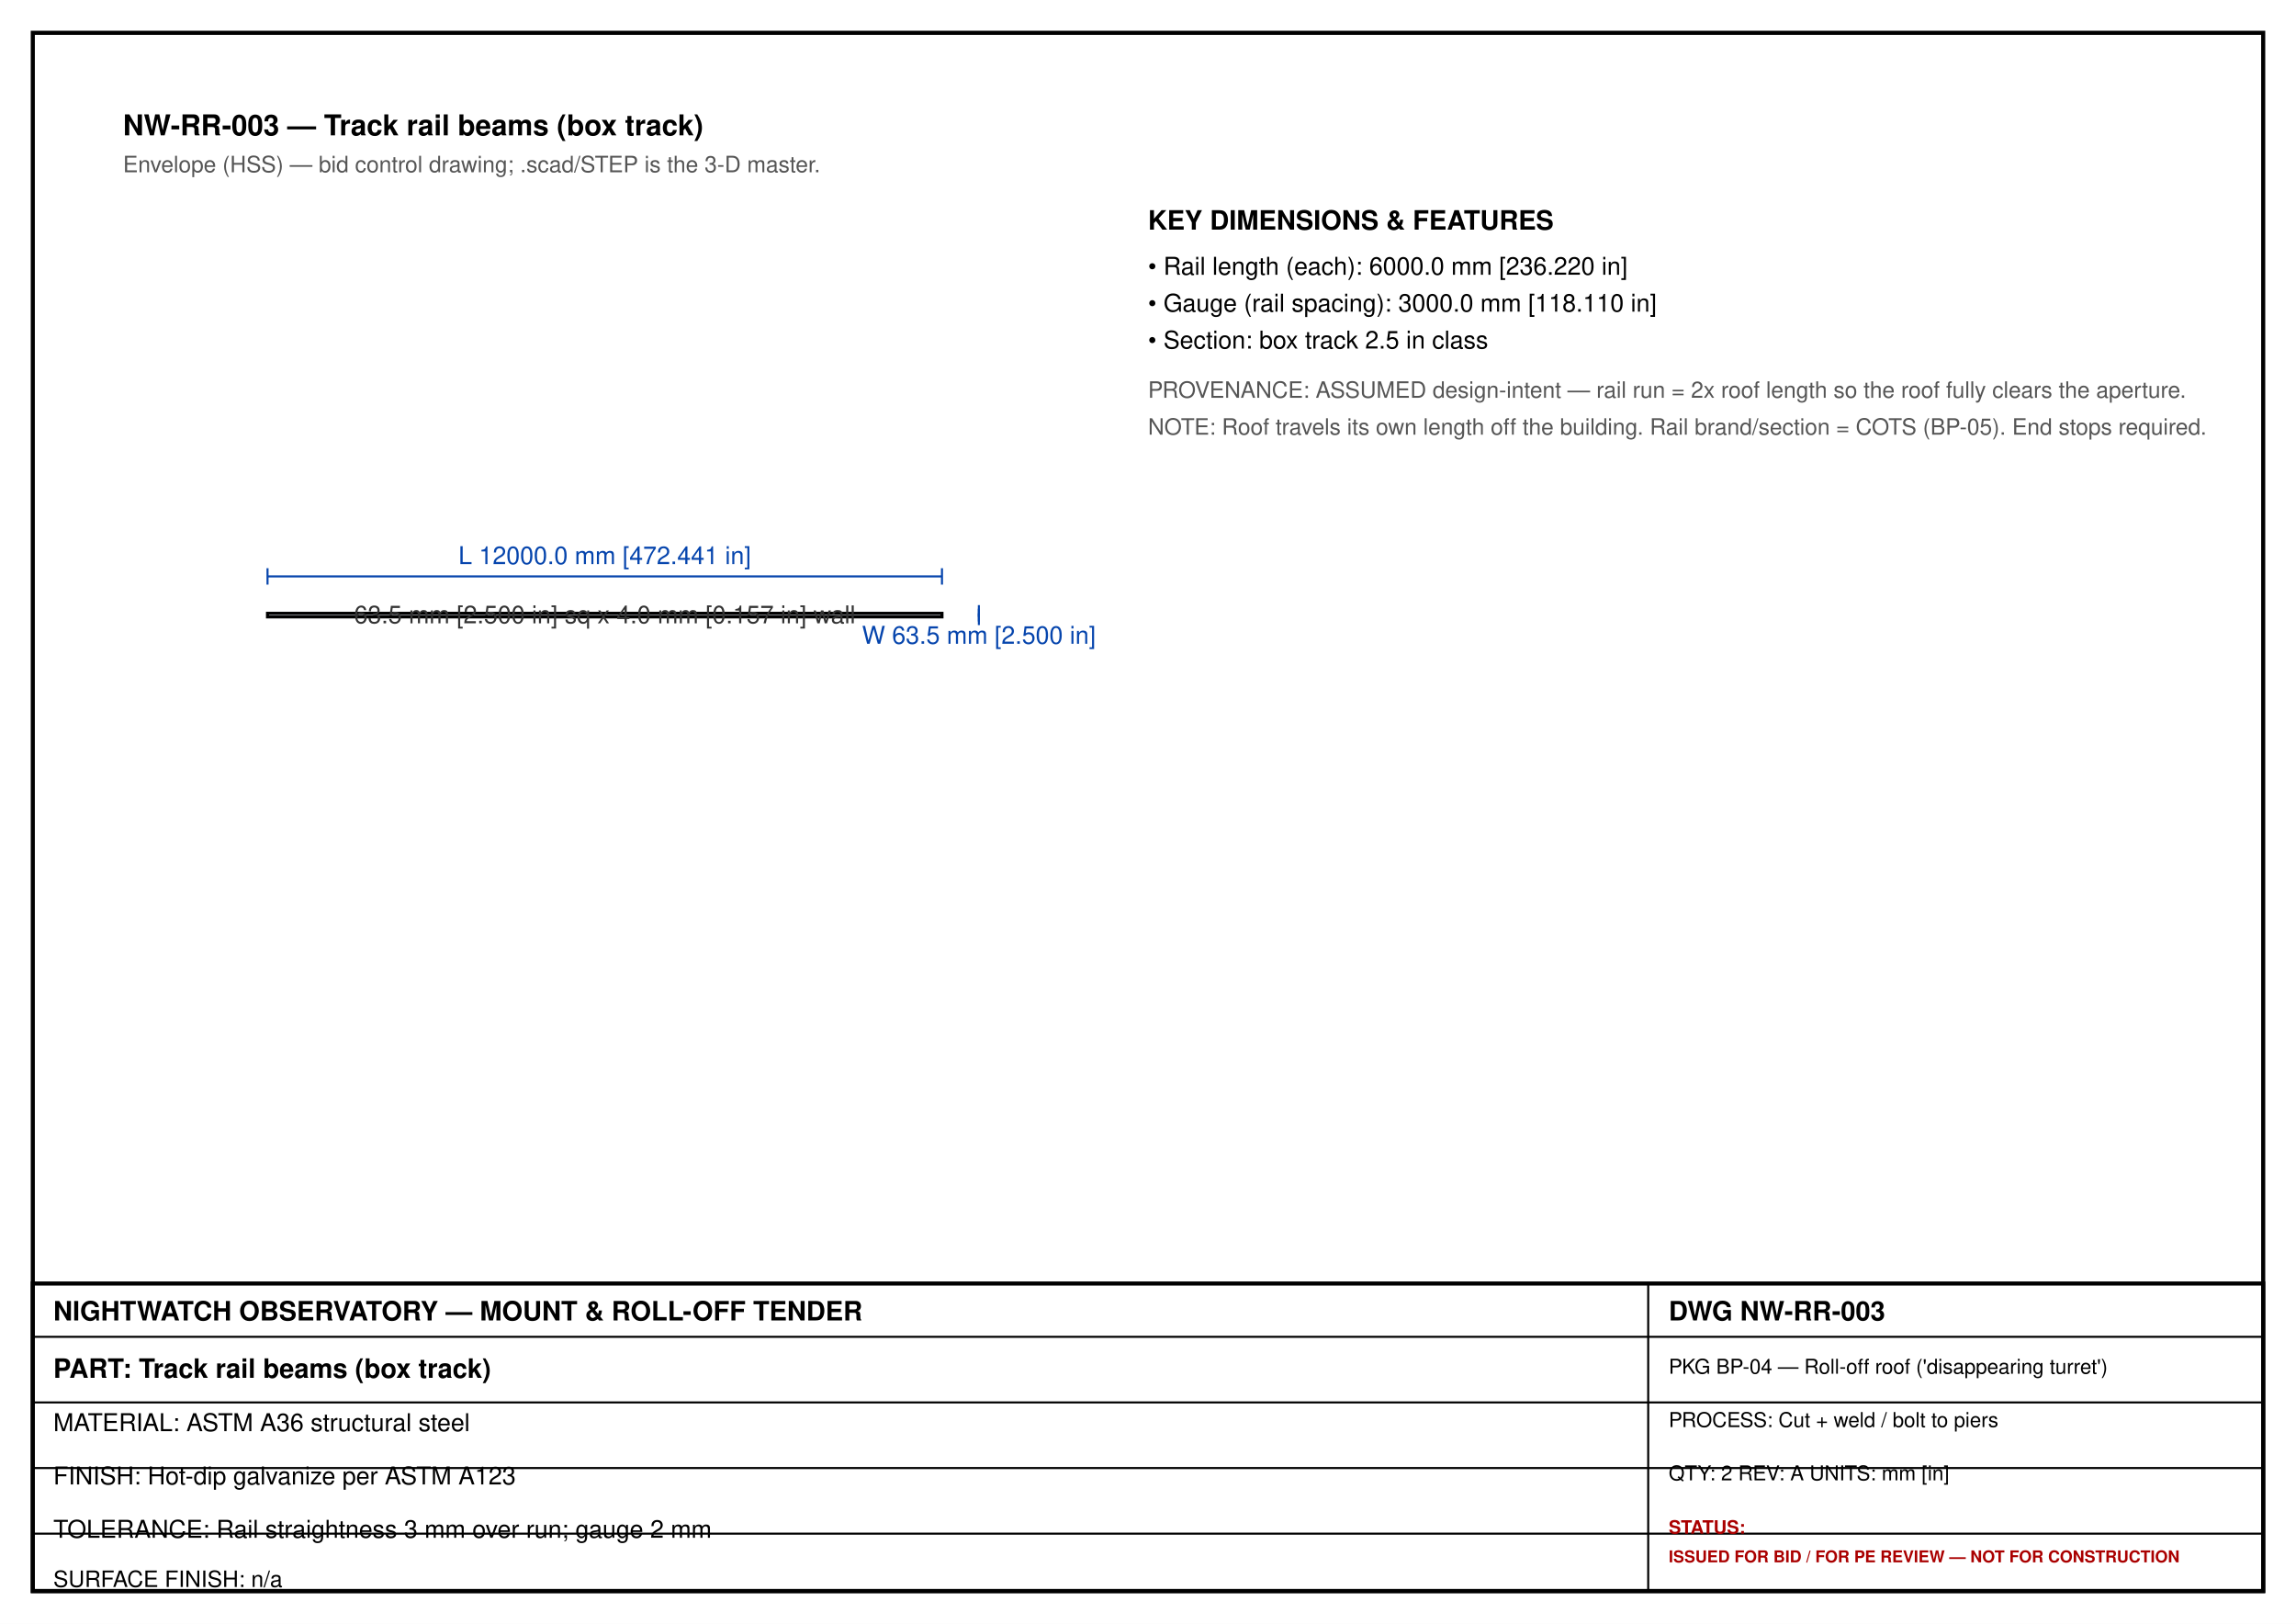
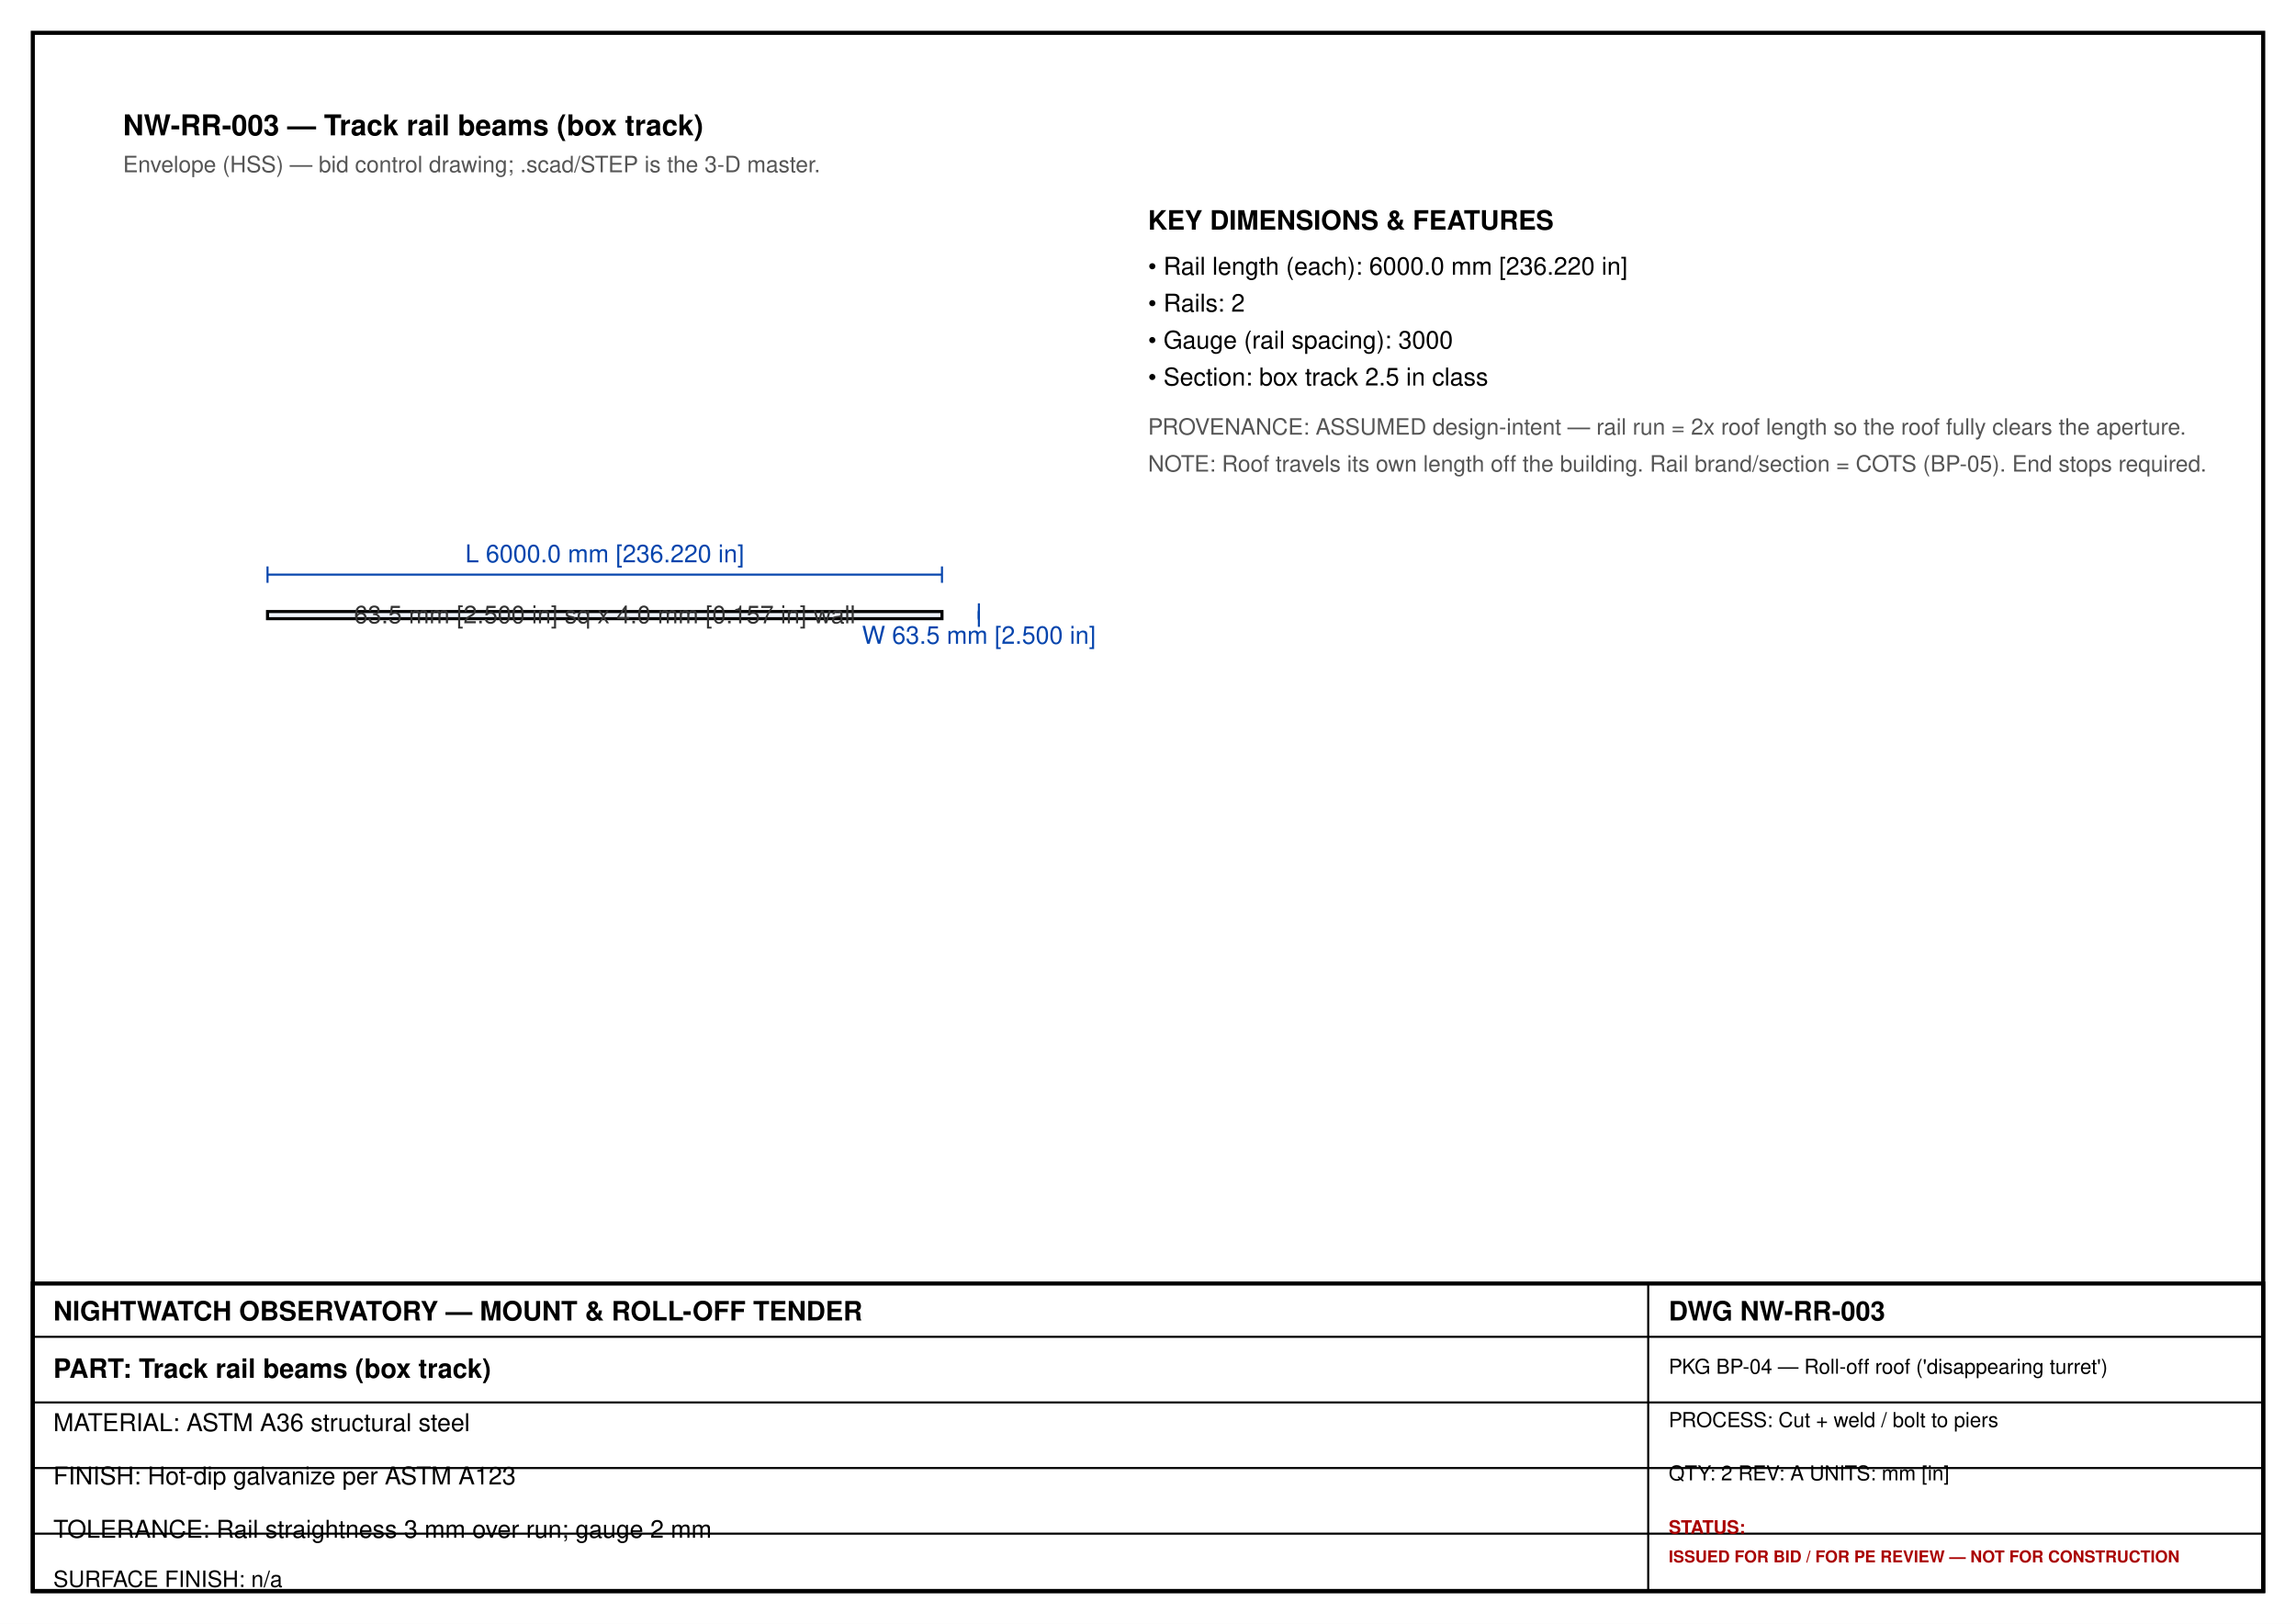
<svg xmlns="http://www.w3.org/2000/svg" width="1120" height="792" viewBox="0 0 1120 792" font-family="Helvetica,Arial,sans-serif">
  <rect x="0" y="0" width="1120" height="792" fill="white" />
  <rect x="16" y="16" width="1088" height="760" fill="none" stroke="black" stroke-width="2" />
  <text x="60" y="66" font-size="14" font-weight="bold">NW-RR-003 — Track rail beams (box track)</text>
  <text x="60" y="84" font-size="11" fill="#555">Envelope (HSS) — bid control drawing; .scad/STEP is the 3-D master.</text>
-   <rect x="130.5" y="299.13" width="329.0" height="1.741" fill="#eef3fb" stroke="black" stroke-width="1.5" />
-   <line x1="130.5" y1="281.13" x2="459.5" y2="281.13" stroke="#0645ad" stroke-width="1" />
-   <line x1="130.5" y1="277.13" x2="130.5" y2="285.13" stroke="#0645ad" stroke-width="1" />
-   <line x1="459.5" y1="277.13" x2="459.5" y2="285.13" stroke="#0645ad" stroke-width="1" />
-   <text x="295.0" y="275.13" font-size="12" fill="#0645ad" text-anchor="middle">L 12000.0 mm [472.441 in]</text>
-   <line x1="477.5" y1="299.13" x2="477.5" y2="300.87" stroke="#0645ad" stroke-width="1" />
-   <line x1="477.5" y1="295.13" x2="477.5" y2="303.13" stroke="#0645ad" stroke-width="1" />
-   <line x1="477.5" y1="296.87" x2="477.5" y2="304.87" stroke="#0645ad" stroke-width="1" />
+   <rect x="130.5" y="298.259" width="329.0" height="3.482" fill="#eef3fb" stroke="black" stroke-width="1.5" />
+   <line x1="130.5" y1="280.259" x2="459.5" y2="280.259" stroke="#0645ad" stroke-width="1" />
+   <line x1="130.5" y1="276.259" x2="130.5" y2="284.259" stroke="#0645ad" stroke-width="1" />
+   <line x1="459.5" y1="276.259" x2="459.5" y2="284.259" stroke="#0645ad" stroke-width="1" />
+   <text x="295.0" y="274.259" font-size="12" fill="#0645ad" text-anchor="middle">L 6000.0 mm [236.220 in]</text>
+   <line x1="477.5" y1="298.259" x2="477.5" y2="301.741" stroke="#0645ad" stroke-width="1" />
+   <line x1="477.5" y1="294.259" x2="477.5" y2="302.259" stroke="#0645ad" stroke-width="1" />
+   <line x1="477.5" y1="297.741" x2="477.5" y2="305.741" stroke="#0645ad" stroke-width="1" />
  <text x="477.5" y="314.0" font-size="12" fill="#0645ad" text-anchor="middle">W 63.5 mm [2.500 in]</text>
  <text x="295.0" y="304.0" font-size="12" fill="#333" text-anchor="middle">63.5 mm [2.500 in] sq x 4.0 mm [0.157 in] wall</text>
  <text x="560" y="112" font-size="13" font-weight="bold">KEY DIMENSIONS &amp; FEATURES</text>
  <text x="560" y="134" font-size="12">• Rail length (each): 6000.0 mm [236.220 in]</text>
-   <text x="560" y="152" font-size="12">• Gauge (rail spacing): 3000.0 mm [118.110 in]</text>
-   <text x="560" y="170" font-size="12">• Section: box track 2.5 in class</text>
-   <text x="560" y="194" font-size="11" fill="#555">PROVENANCE: ASSUMED design-intent — rail run = 2x roof length so the roof fully clears the aperture.</text>
-   <text x="560" y="212" font-size="11" fill="#555">NOTE: Roof travels its own length off the building. Rail brand/section = COTS (BP-05). End stops required.</text>
+   <text x="560" y="152" font-size="12">• Rails: 2</text>
+   <text x="560" y="170" font-size="12">• Gauge (rail spacing): 3000</text>
+   <text x="560" y="188" font-size="12">• Section: box track 2.5 in class</text>
+   <text x="560" y="212" font-size="11" fill="#555">PROVENANCE: ASSUMED design-intent — rail run = 2x roof length so the roof fully clears the aperture.</text>
+   <text x="560" y="230" font-size="11" fill="#555">NOTE: Roof travels its own length off the building. Rail brand/section = COTS (BP-05). End stops required.</text>
  <rect x="16" y="626" width="1088" height="150" fill="none" stroke="black" stroke-width="2" />
  <line x1="16" y1="652" x2="1104" y2="652" stroke="black" stroke-width="1" />
  <line x1="16" y1="684" x2="1104" y2="684" stroke="black" stroke-width="1" />
  <line x1="16" y1="716" x2="1104" y2="716" stroke="black" stroke-width="1" />
  <line x1="16" y1="748" x2="1104" y2="748" stroke="black" stroke-width="1" />
  <line x1="804" y1="626" x2="804" y2="776" stroke="black" stroke-width="1" />
  <text x="26" y="644" font-size="13" font-weight="bold" fill="black">NIGHTWATCH OBSERVATORY — MOUNT &amp; ROLL-OFF TENDER</text>
  <text x="26" y="672" font-size="13" font-weight="bold" fill="black">PART: Track rail beams (box track)</text>
  <text x="26" y="698" font-size="12" font-weight="normal" fill="black">MATERIAL: ASTM A36 structural steel</text>
  <text x="26" y="724" font-size="12" font-weight="normal" fill="black">FINISH: Hot-dip galvanize per ASTM A123</text>
  <text x="26" y="750" font-size="12" font-weight="normal" fill="black">TOLERANCE: Rail straightness 3 mm over run; gauge 2 mm</text>
  <text x="26" y="774" font-size="11" font-weight="normal" fill="black">SURFACE FINISH: n/a</text>
  <text x="814" y="644" font-size="13" font-weight="bold" fill="black">DWG NW-RR-003</text>
  <text x="814" y="670" font-size="10" font-weight="normal" fill="black">PKG BP-04 — Roll-off roof ('disappearing turret')</text>
  <text x="814" y="696" font-size="10" font-weight="normal" fill="black">PROCESS: Cut + weld / bolt to piers</text>
  <text x="814" y="722" font-size="10" font-weight="normal" fill="black">QTY: 2    REV: A    UNITS: mm [in]</text>
  <text x="814" y="748" font-size="9" font-weight="bold" fill="#a00">STATUS:</text>
  <text x="814" y="762" font-size="8" font-weight="bold" fill="#a00">ISSUED FOR BID / FOR PE REVIEW — NOT FOR CONSTRUCTION</text>
</svg>
